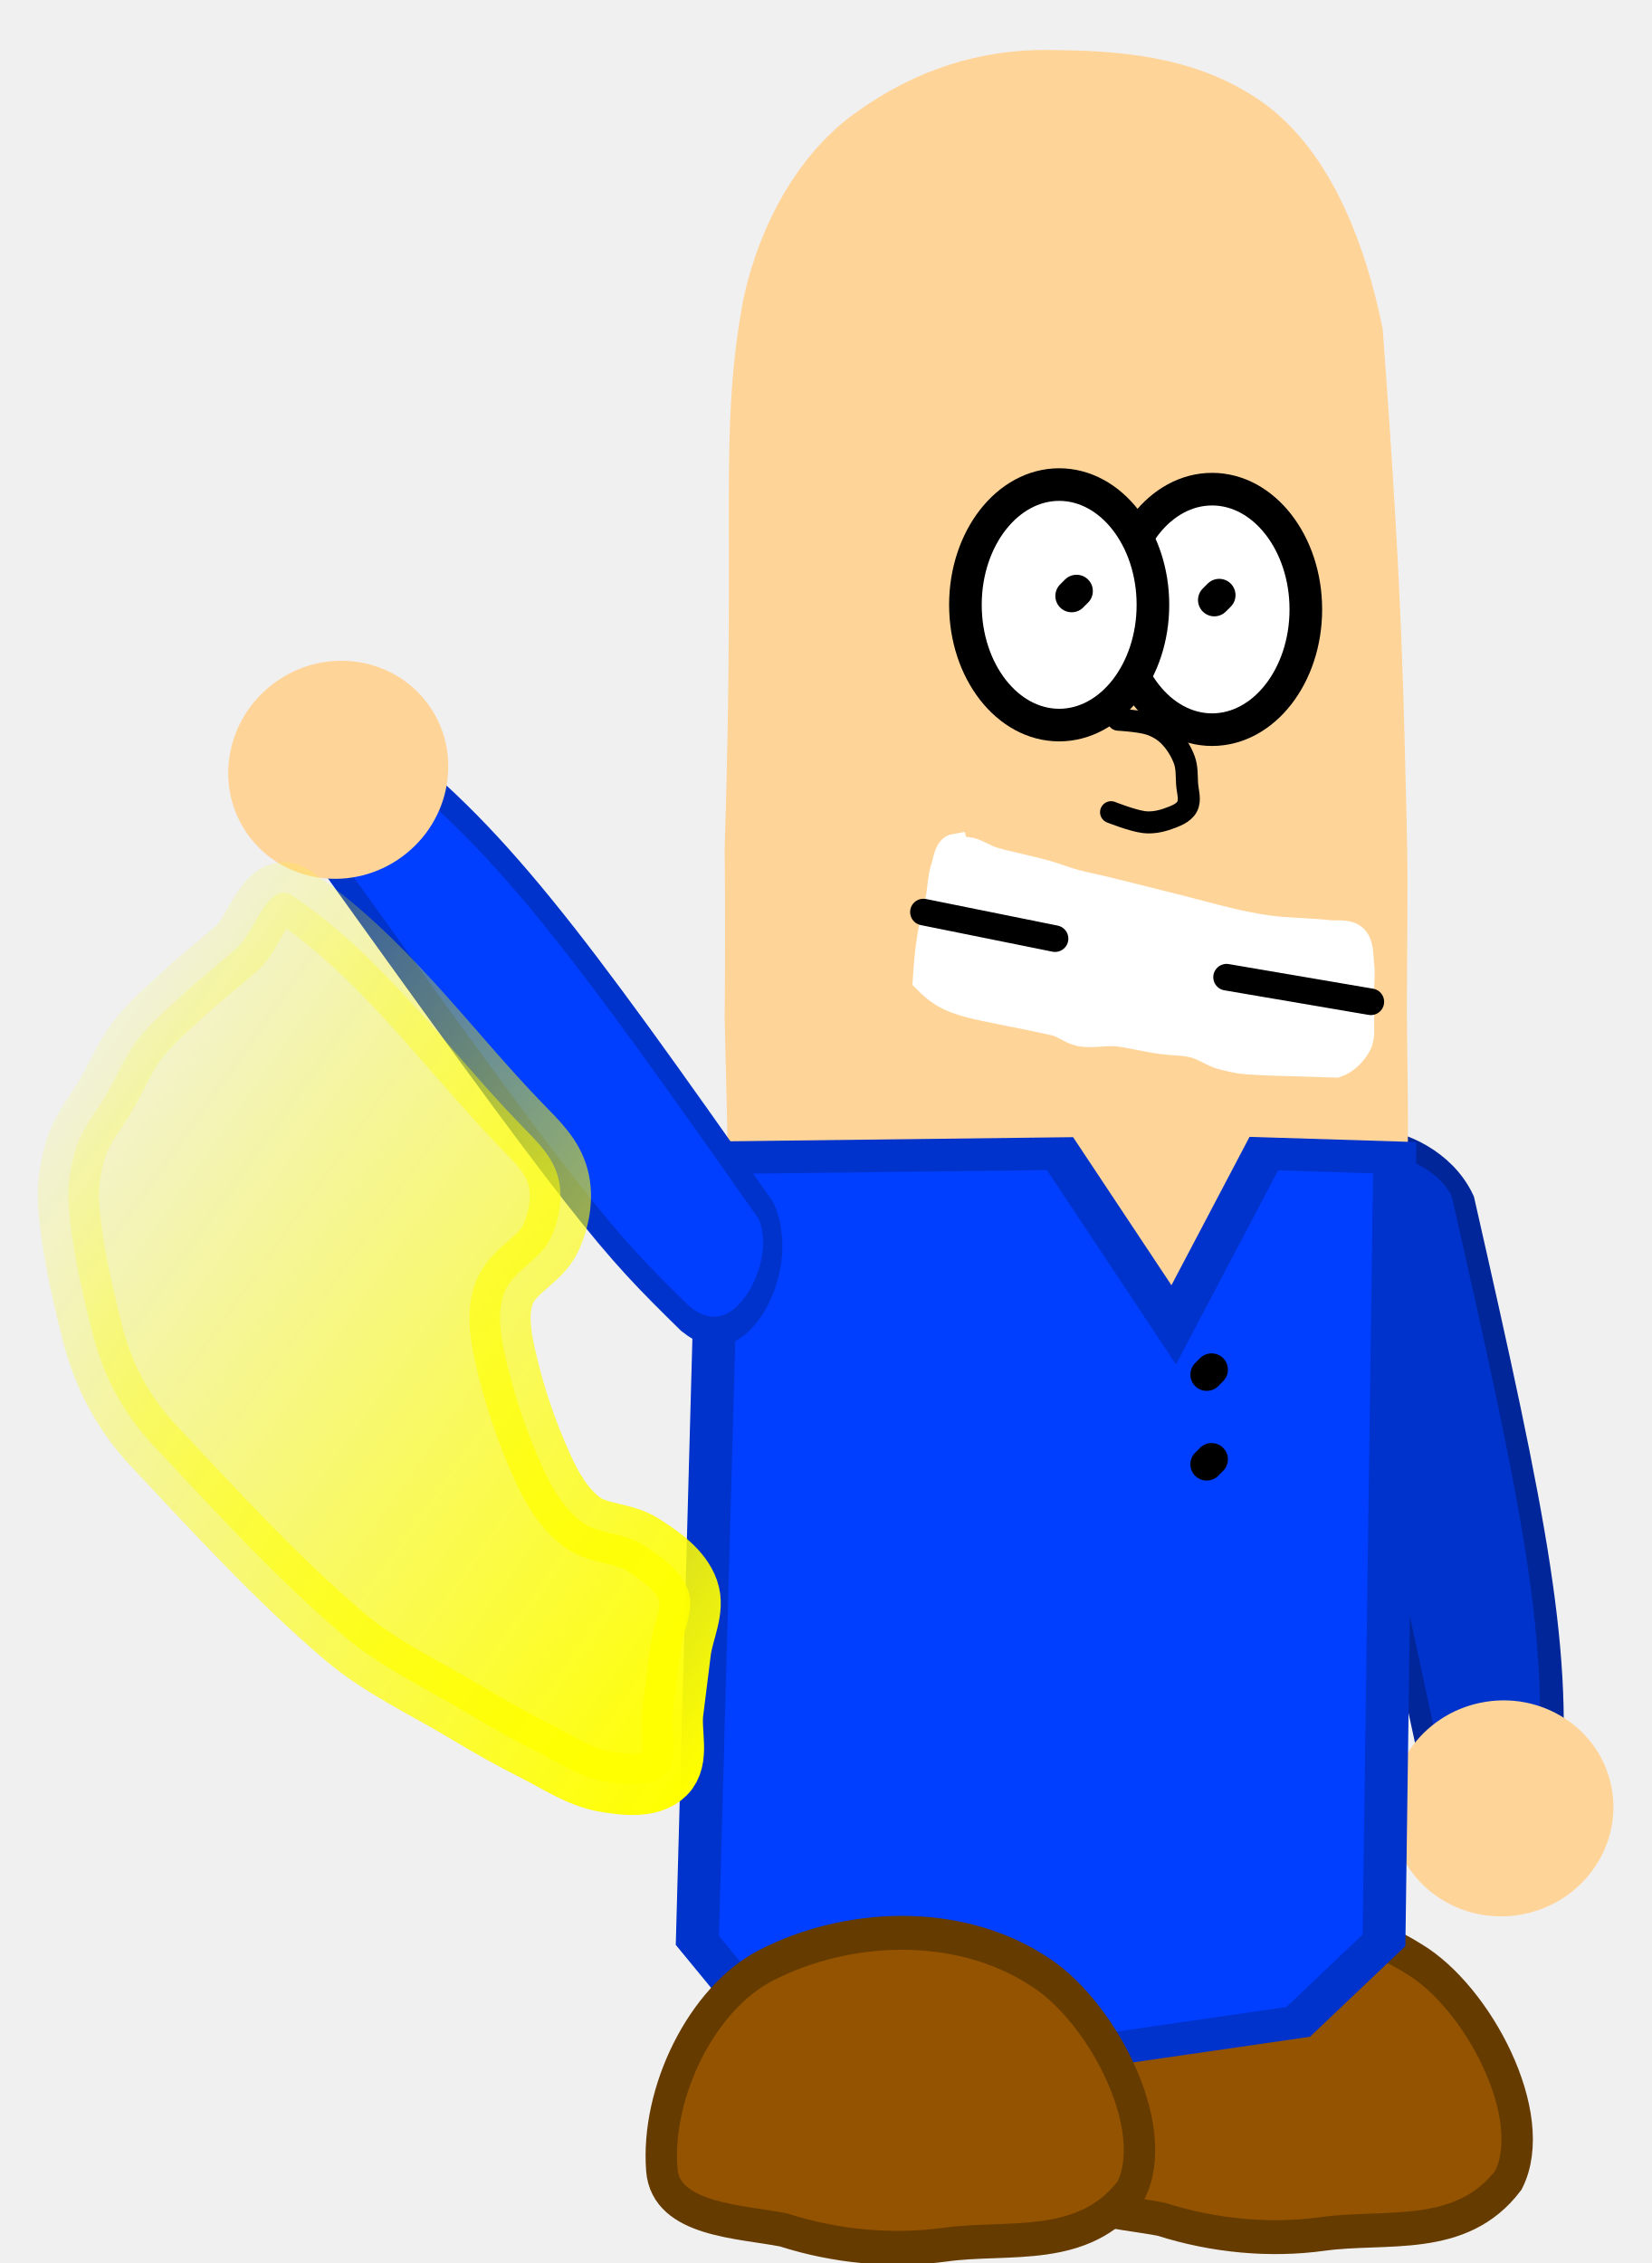
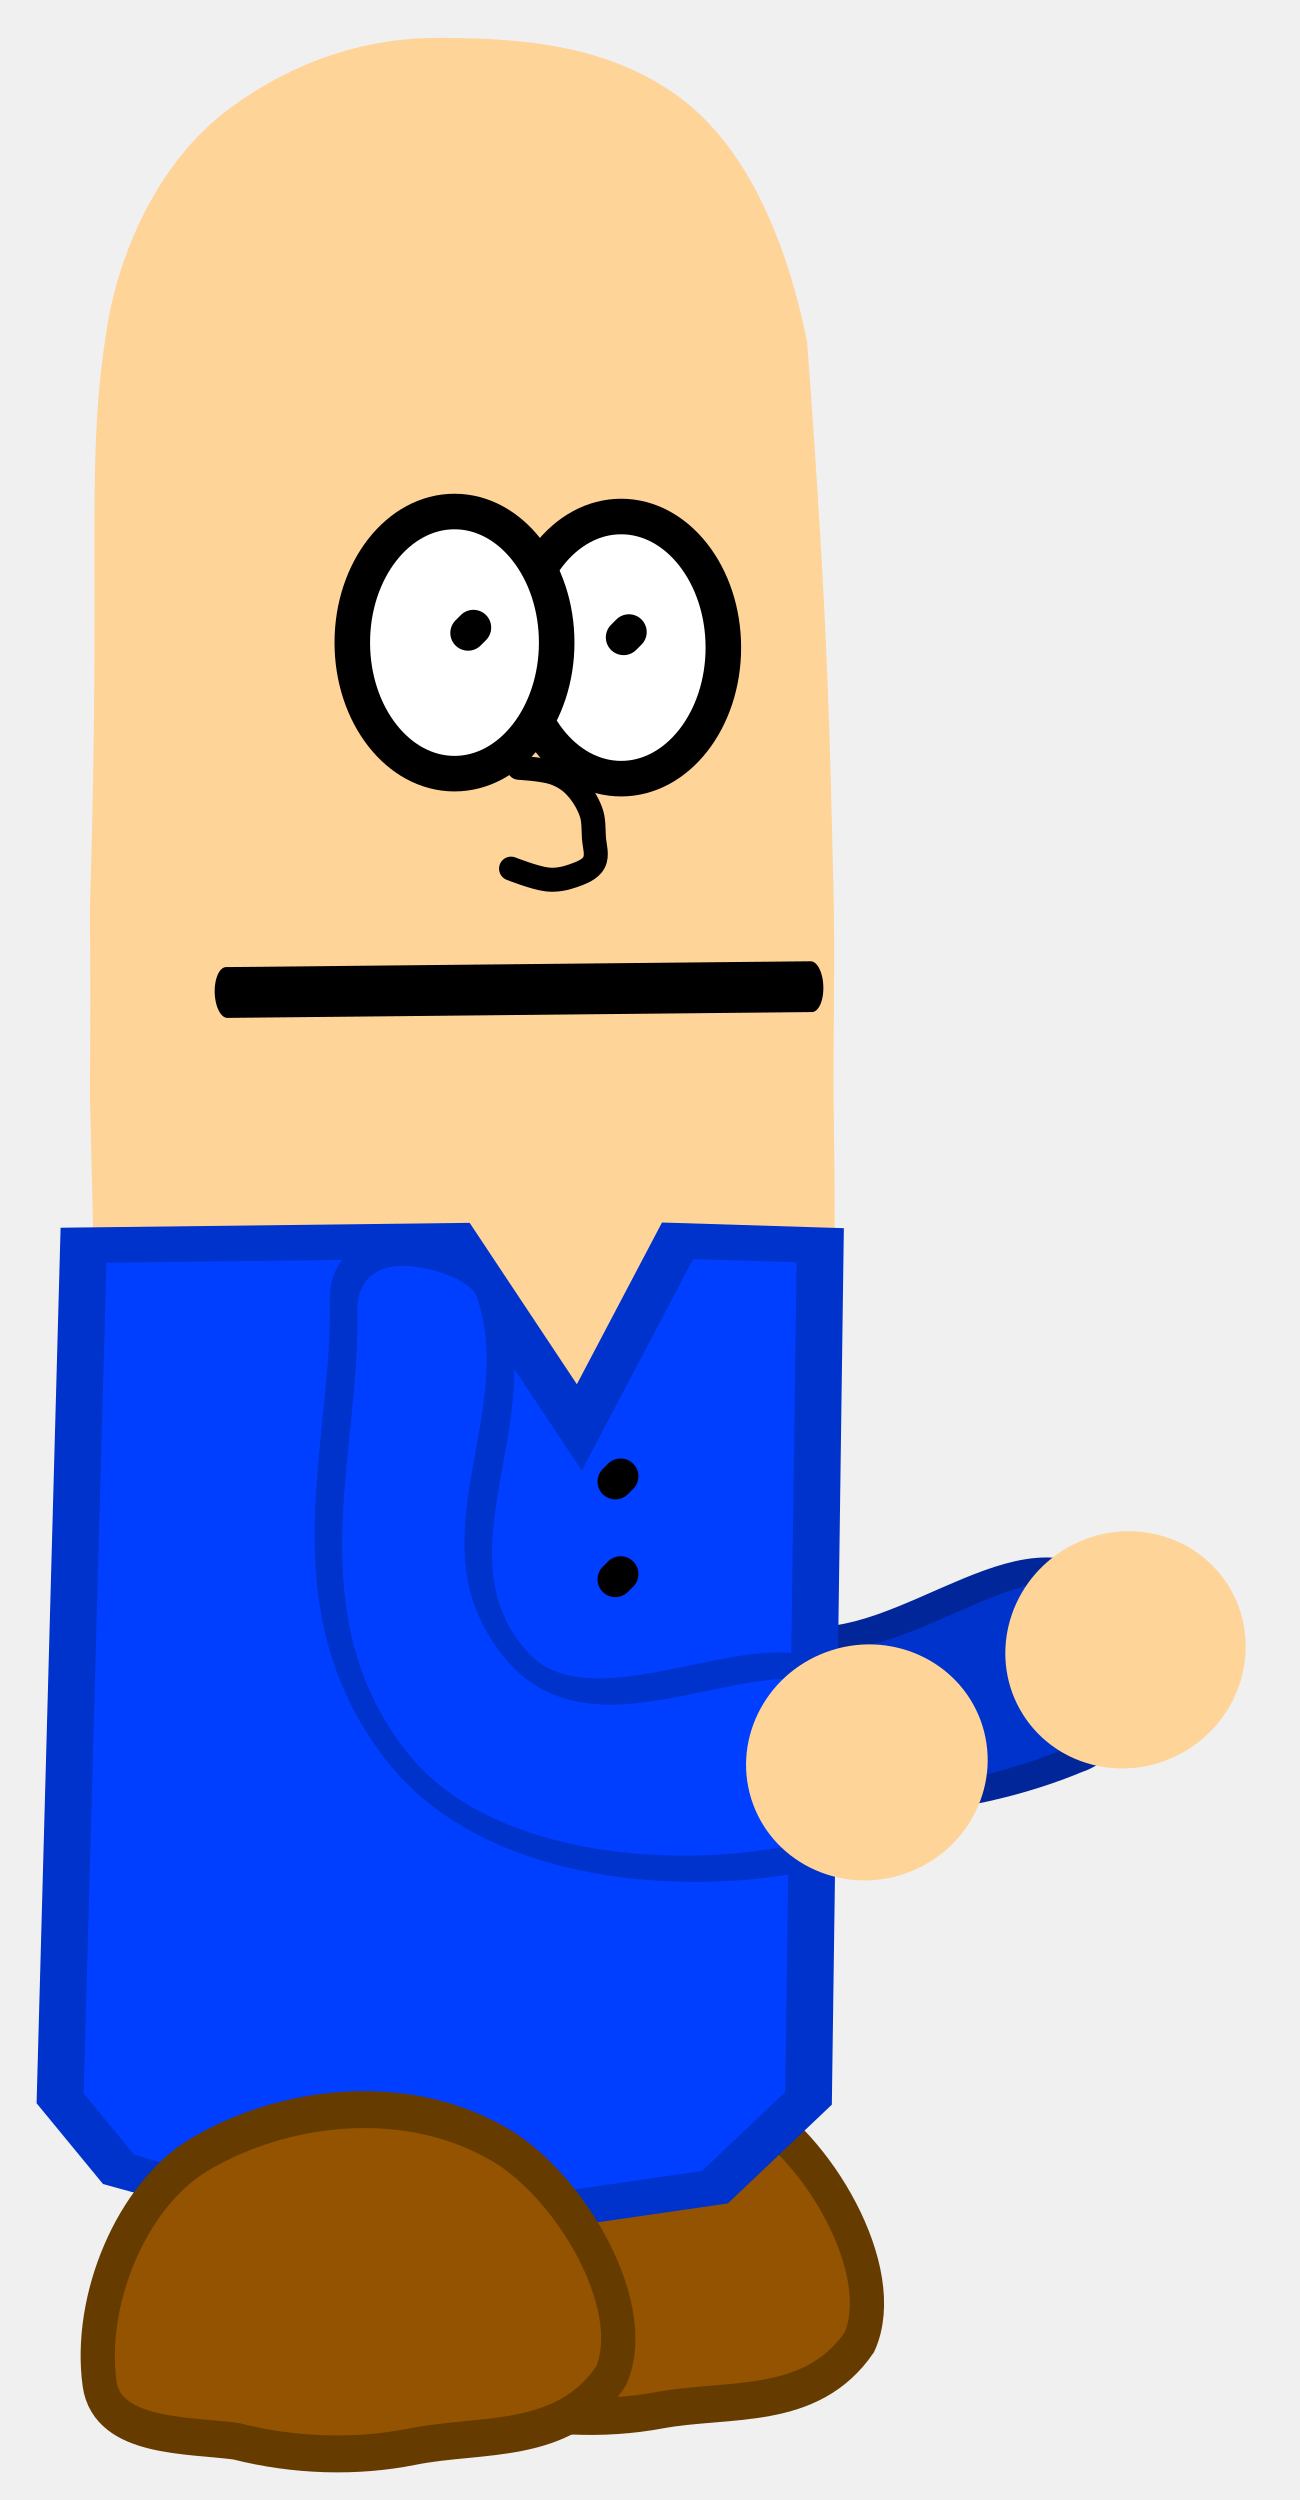
- <svg xmlns="http://www.w3.org/2000/svg" version="1.1" width="54" height="74" viewBox="-1 -1 54 74">
-   <defs>
-     <linearGradient id="grad_1" y2="1">
-       <stop offset="0" stop-color="#FFFF00" stop-opacity="0" />
-       <stop offset="1" stop-color="#FFFF00" stop-opacity="1" />
-     </linearGradient>
-     <linearGradient id="grad_2" y2="1">
-       <stop offset="0" stop-color="#FFFF00" stop-opacity="0" />
-       <stop offset="1" stop-color="#FFFF00" stop-opacity="1" />
-     </linearGradient>
-   </defs>
-   <g id="ID0.1477178898639977">
-     <path id="ID0.5619839346036315" fill="#0033CC" stroke="#002699" stroke-width="2" stroke-linecap="round" d="M 282.550 231 C 306.841 200.371 308.320 199.171 315.500 193 C 318.114 191.163 320.546 191.730 322.500 193 C 324.499 194.299 326.520 196.941 325.500 199.500 C 309.865 219.642 303.238 227.753 292 235 C 288.841 236.950 281.120 234.340 282.550 231 Z " transform="matrix(0.2402543, -0.1995181, 0.3051643, 0.3674707, -92.25, 29.75)" />
-     <path id="ID0.6155663500539958" fill="#FFD499" stroke="none" d="M 241.250 209 C 243.526 209 245.589 209.924 247.082 211.418 C 248.576 212.911 249.500 214.974 249.500 217.250 C 249.500 219.526 248.576 221.589 247.082 223.082 C 245.589 224.576 243.526 225.500 241.250 225.500 C 238.974 225.500 236.911 224.576 235.418 223.082 C 233.924 221.589 233 219.526 233 217.250 C 233 214.974 233.924 212.911 235.418 211.418 C 236.911 209.924 238.974 209 241.250 209 Z " transform="matrix(0.4319484, -0.08813901, 0.08546813, 0.4188591, -74.65, -11.6)" />
+ <svg xmlns="http://www.w3.org/2000/svg" version="1.1" width="39" height="75" viewBox="-1 -1 39 75">
+   <path id="ID0.5486297779716551" fill="#935301" stroke="#663B00" stroke-width="6" stroke-linecap="round" d="M 319.350 238.550 C 307.238 245.500 295.597 266.776 302 278 C 311.189 288.839 325.526 285.577 337.700 286.950 C 347.701 288.070 358.478 286.995 368.500 283.850 C 376.746 282.212 390.961 281.771 391.550 272.850 C 392.439 259.122 383.380 242.675 371 237 C 355.369 229.848 334.427 229.344 319.350 238.550 Z " transform="matrix(-0.1707273, 0.01078649, 0.01165046, 0.1844021, 73.1, 14.75)" />
+   <g id="ID0.39669643621891737" transform="matrix(1, 0, 0, 1, 0, -0.5)">
+     <path id="ID0.5619839346036315" fill="#0033CC" stroke="#002699" stroke-width="2" stroke-linecap="round" d="M 304.450 237.100 C 295.591 232.651 284.077 223.186 286.650 214.150 C 289.943 202.722 305.706 198.977 315.500 193 C 317.954 191.503 320.546 191.730 322.500 193 C 324.499 194.299 327.069 197.676 325.500 199.500 C 319.268 206.732 303.139 206.868 301.500 215.800 C 300.118 223.421 320.062 226.040 320.450 232.250 C 320.663 236.782 309.097 239.884 304.450 237.100 Z " transform="matrix(0.1546317, -0.2713276, 0.4149975, 0.2365103, -114.3, 78.85)" />
+     <path id="ID0.6155663500539958" fill="#FFD499" stroke="none" d="M 241.250 209 C 243.526 209 245.589 209.924 247.082 211.418 C 248.576 212.911 249.500 214.974 249.500 217.250 C 249.500 219.526 248.576 221.589 247.082 223.082 C 245.589 224.576 243.526 225.500 241.250 225.500 C 238.974 225.500 236.911 224.576 235.418 223.082 C 233.924 221.589 233 219.526 233 217.250 C 233 214.974 233.924 212.911 235.418 211.418 C 236.911 209.924 238.974 209 241.250 209 Z " transform="matrix(0.3732649, -0.234566, 0.2274579, 0.3619539, -106.7, 26.95)" />
  </g>
-   <path id="ID0.5486297779716551" fill="#935301" stroke="#663B00" stroke-width="6" stroke-linecap="round" d="M 319.350 238.550 C 307.238 245.500 295.597 266.776 302 278 C 311.189 288.839 325.526 285.577 337.700 286.950 C 347.701 288.070 358.478 286.995 368.500 283.850 C 376.746 282.212 390.961 281.771 391.550 272.850 C 392.439 259.122 383.380 242.675 371 237 C 355.369 229.848 334.427 229.344 319.350 238.550 Z " transform="matrix(-0.1710427, 0.002926786, 0.003161219, 0.1847427, 99.1, 18.05)" />
-   <path id="ID0.08809070056304336" fill="#FFD499" stroke="#FFD499" stroke-width="2" stroke-linecap="round" d="M 246 185.300 C 245.980 186.048 246.001 186.757 246 187.550 C 245.996 188.249 245.967 188.955 246 189.650 C 246.032 190.318 246.125 190.985 246.200 191.650 C 246.275 192.317 246.350 192.986 246.450 193.650 C 246.550 194.319 246.487 195.051 246.800 195.650 C 247.116 196.255 247.648 196.777 248.250 197.100 C 248.849 197.421 249.571 197.509 250.250 197.500 C 250.916 197.492 251.639 197.409 252.200 197.050 C 252.769 196.685 253.158 196.060 253.450 195.450 C 253.738 194.849 253.850 194.164 253.900 193.500 C 254.047 191.545 254.095 189.568 254.150 187.600 C 254.143 186.901 254.142 186.200 254.150 185.500 C 253.991 181.252 254.228 180.358 253.900 178.850 C 253.715 178.142 253.282 177.502 252.700 177.150 C 251.952 176.691 251.161 176.494 250.350 176.500 C 249.410 176.507 248.387 176.551 247.600 177.050 C 246.923 177.494 246.549 178.360 246.350 179.150 C 246.053 182.515 246.050 183.695 246 185.300 Z " transform="matrix(-2.197936, 0, 0, 2.616148, 583.5, -458.5)" />
-   <path id="ID0.0726902256719768" fill="#003FFF" stroke="#0032CC" stroke-width="2" stroke-linecap="round" d="M 209.500 227.500 L 209 179.500 L 215.100 179.250 L 219.300 189.750 L 224.600 179.250 L 240.500 179.500 L 241.500 227.500 L 239 231.500 L 233.500 233.500 L 224 234.500 L 213.500 232.500 L 209.500 227.500 Z " transform="matrix(-0.7016416, 0, 0, 0.5331858, 191.25, -58.85)" />
-   <path id="ID0.8850112343207002" fill="none" stroke="#000000" stroke-width="2" stroke-linecap="round" d="M 240.500 194 L 240.800 194.300 " transform="matrix(-0.5331858, 0, 0, 0.5331858, 166.85, -59.65)" />
-   <path id="ID0.16972909634932876" fill="none" stroke="#000000" stroke-width="2" stroke-linecap="round" d="M 240.500 199.500 L 240.800 199.800 " transform="matrix(-0.5331858, 0, 0, 0.5331858, 166.85, -59.65)" />
-   <g id="ID0.1477178898639977">
-     <path id="ID0.5619839346036315" fill="#003FFF" stroke="#0033CC" stroke-width="2" stroke-linecap="round" d="M 282.550 231 C 306.841 200.371 308.320 199.171 315.500 193 C 318.114 191.163 320.546 191.730 322.500 193 C 324.499 194.299 326.520 196.941 325.500 199.500 C 309.865 219.642 303.238 227.753 292 235 C 288.841 236.950 281.120 234.340 282.550 231 Z " transform="matrix(0.3091393, -0.04429984, -0.06775698, -0.4728309, -63.05, 147.35)" />
-     <path id="ID0.6155663500539958" fill="#FFD499" stroke="none" d="M 241.250 209 C 243.526 209 245.589 209.924 247.082 211.418 C 248.576 212.911 249.500 214.974 249.500 217.250 C 249.500 219.526 248.576 221.589 247.082 223.082 C 245.589 224.576 243.526 225.500 241.250 225.500 C 238.974 225.500 236.911 224.576 235.418 223.082 C 233.924 221.589 233 219.526 233 217.250 C 233 214.974 233.924 212.911 235.418 211.418 C 236.911 209.924 238.974 209 241.250 209 Z " transform="matrix(0.3551565, -0.2611739, -0.2532596, -0.3443942, -20.6, 162)" />
+   <path id="ID0.08809070056304336" fill="#FFD499" stroke="#FFD499" stroke-width="2" stroke-linecap="round" d="M 246 185.300 C 245.980 186.048 246.001 186.757 246 187.550 C 245.996 188.249 245.967 188.955 246 189.650 C 246.032 190.318 246.125 190.985 246.200 191.650 C 246.275 192.317 246.350 192.986 246.450 193.650 C 246.550 194.319 246.487 195.051 246.800 195.650 C 247.116 196.255 247.648 196.777 248.250 197.100 C 248.849 197.421 249.571 197.509 250.250 197.500 C 250.916 197.492 251.639 197.409 252.200 197.050 C 252.769 196.685 253.158 196.060 253.450 195.450 C 253.738 194.849 253.850 194.164 253.900 193.500 C 254.047 191.545 254.095 189.568 254.150 187.600 C 254.143 186.901 254.142 186.200 254.150 185.500 C 253.991 181.252 254.228 180.358 253.900 178.850 C 253.715 178.142 253.282 177.502 252.700 177.150 C 251.952 176.691 251.161 176.494 250.350 176.500 C 249.410 176.507 248.387 176.551 247.600 177.050 C 246.923 177.494 246.549 178.360 246.350 179.150 C 246.053 182.515 246.050 183.695 246 185.300 Z " transform="matrix(-2.197936, 0, 0, 2.616148, 562.5, -459)" />
+   <path id="ID0.0726902256719768" fill="#003FFF" stroke="#0032CC" stroke-width="2" stroke-linecap="round" d="M 209.500 227.500 L 209 179.500 L 215.100 179.250 L 219.300 189.750 L 224.600 179.250 L 240.500 179.500 L 241.500 227.500 L 239 231.500 L 233.500 233.500 L 224 234.500 L 213.500 232.500 L 209.500 227.500 Z " transform="matrix(-0.7016416, 0, 0, 0.5331858, 170.25, -59.35)" />
+   <path id="ID0.8850112343207002" fill="none" stroke="#000000" stroke-width="2" stroke-linecap="round" d="M 240.500 194 L 240.800 194.300 " transform="matrix(-0.5331858, 0, 0, 0.5331858, 145.85, -60.15)" />
+   <path id="ID0.16972909634932876" fill="none" stroke="#000000" stroke-width="2" stroke-linecap="round" d="M 240.500 199.500 L 240.800 199.800 " transform="matrix(-0.5331858, 0, 0, 0.5331858, 145.85, -60.15)" />
+   <path id="ID0.643749819137156" fill="#FFFFFF" stroke="#000000" stroke-width="2" d="M 234.750 143.750 C 236.336 143.750 237.774 144.576 238.815 145.911 C 239.856 147.247 240.500 149.090 240.500 151.125 C 240.500 153.160 239.856 155.003 238.815 156.339 C 237.774 157.674 236.336 158.500 234.750 158.500 C 233.164 158.500 231.726 157.674 230.685 156.339 C 229.644 155.003 229 153.160 229 151.125 C 229 149.090 229.644 147.247 230.685 145.911 C 231.726 144.576 233.164 143.750 234.750 143.750 Z " transform="matrix(-0.5331858, 0, 0, 0.5331858, 142.8, -62.15)" />
+   <path id="ID0.643749819137156" fill="#FFFFFF" stroke="#000000" stroke-width="2" d="M 234.750 143.750 C 236.336 143.750 237.774 144.576 238.815 145.911 C 239.856 147.247 240.500 149.090 240.500 151.125 C 240.500 153.160 239.856 155.003 238.815 156.339 C 237.774 157.674 236.336 158.500 234.750 158.500 C 233.164 158.500 231.726 157.674 230.685 156.339 C 229.644 155.003 229 153.160 229 151.125 C 229 149.090 229.644 147.247 230.685 145.911 C 231.726 144.576 233.164 143.750 234.750 143.750 Z " transform="matrix(-0.5331858, 0, 0, 0.5331858, 137.8, -62.3)" />
+   <path id="ID0.7692075585946441" fill="none" stroke="#000000" stroke-width="2" stroke-linecap="round" d="M 233.750 150.250 L 234.050 150.550 " transform="matrix(-0.5331858, 0, 0, 0.5331858, 142.5, -62.15)" />
+   <path id="ID0.731148752849549" fill="none" stroke="#000000" stroke-width="2" stroke-linecap="round" d="M 242.500 150 L 242.800 150.300 " transform="matrix(-0.5331858, 0, 0, 0.5331858, 142.5, -62.15)" />
+   <path id="ID0.17161718104034662" fill="none" stroke="#000000" stroke-width="2" stroke-linecap="round" d="M 219.500 178 L 268 177.500 " transform="matrix(-0.361321, 0.01145536, 0.02414957, 0.7617175, 98.35, -109.5)" />
+   <path id="ID0.8540973095223308" fill="none" stroke="#000000" stroke-width="2" stroke-linecap="round" d="M 255.250 160.850 C 255.250 160.850 253.312 160.956 252.400 161.250 C 251.731 161.466 251.089 161.846 250.600 162.350 C 250.012 162.957 249.545 163.708 249.250 164.500 C 248.999 165.176 249.042 165.930 249 166.650 C 248.959 167.348 248.664 168.136 249 168.750 C 249.330 169.354 250.102 169.617 250.750 169.850 C 251.430 170.094 252.182 170.234 252.900 170.150 C 253.936 170.029 255.900 169.250 255.900 169.250 " transform="matrix(-0.3601734, 0, 0, 0.3601734, 106.5, -35.9)" />
+   <g id="ID0.39669643621891737" transform="matrix(1, 0, 0, 1, 0, -0.5)">
+     <path id="ID0.5619839346036315" fill="#003FFF" stroke="#0032CC" stroke-width="2" stroke-linecap="round" d="M 304.450 237.100 C 295.591 232.651 284.077 223.186 286.650 214.150 C 289.943 202.722 305.706 198.977 315.500 193 C 317.954 191.503 320.546 191.730 322.500 193 C 324.499 194.299 327.069 197.676 325.500 199.500 C 319.268 206.732 303.139 206.868 301.500 215.800 C 300.118 223.421 320.062 226.040 320.450 232.250 C 320.663 236.782 309.097 239.884 304.450 237.100 Z " transform="matrix(0.2073317, -0.2335448, 0.3572085, 0.3171153, -125.05, 51.2)" />
+     <path id="ID0.6155663500539958" fill="#FFD499" stroke="none" d="M 241.250 209 C 243.526 209 245.589 209.924 247.082 211.418 C 248.576 212.911 249.500 214.974 249.500 217.250 C 249.500 219.526 248.576 221.589 247.082 223.082 C 245.589 224.576 243.526 225.500 241.250 225.500 C 238.974 225.500 236.911 224.576 235.418 223.082 C 233.924 221.589 233 219.526 233 217.250 C 233 214.974 233.924 212.911 235.418 211.418 C 236.911 209.924 238.974 209 241.250 209 Z " transform="matrix(0.4136601, -0.1524245, 0.1478056, 0.401125, -106.9, 2)" />
  </g>
-   <path id="ID0.5486297779716551" fill="#935301" stroke="#663B00" stroke-width="6" stroke-linecap="round" d="M 319.350 238.550 C 307.238 245.500 295.597 266.776 302 278 C 311.189 288.839 325.526 285.577 337.700 286.950 C 347.701 288.070 358.478 286.995 368.500 283.850 C 376.746 282.212 390.961 281.771 391.550 272.850 C 392.439 259.122 383.380 242.675 371 237 C 355.369 229.848 334.427 229.344 319.350 238.550 Z " transform="matrix(-0.1710427, 0.002926786, 0.003161219, 0.1847427, 86.75, 18.4)" />
-   <path id="ID0.643749819137156" fill="#FFFFFF" stroke="#000000" stroke-width="2" d="M 234.750 143.750 C 236.336 143.750 237.774 144.576 238.815 145.911 C 239.856 147.247 240.500 149.090 240.500 151.125 C 240.500 153.160 239.856 155.003 238.815 156.339 C 237.774 157.674 236.336 158.500 234.750 158.500 C 233.164 158.500 231.726 157.674 230.685 156.339 C 229.644 155.003 229 153.160 229 151.125 C 229 149.090 229.644 147.247 230.685 145.911 C 231.726 144.576 233.164 143.750 234.750 143.750 Z " transform="matrix(-0.5331858, 0, 0, 0.5331858, 163.8, -61.65)" />
-   <path id="ID0.643749819137156" fill="#FFFFFF" stroke="#000000" stroke-width="2" d="M 234.750 143.750 C 236.336 143.750 237.774 144.576 238.815 145.911 C 239.856 147.247 240.500 149.090 240.500 151.125 C 240.500 153.160 239.856 155.003 238.815 156.339 C 237.774 157.674 236.336 158.500 234.750 158.500 C 233.164 158.500 231.726 157.674 230.685 156.339 C 229.644 155.003 229 153.160 229 151.125 C 229 149.090 229.644 147.247 230.685 145.911 C 231.726 144.576 233.164 143.750 234.750 143.750 Z " transform="matrix(-0.5331858, 0, 0, 0.5331858, 158.8, -61.8)" />
-   <path id="ID0.7692075585946441" fill="none" stroke="#000000" stroke-width="2" stroke-linecap="round" d="M 233.750 150.250 L 234.050 150.550 " transform="matrix(-0.5331858, 0, 0, 0.5331858, 163.5, -61.65)" />
-   <path id="ID0.731148752849549" fill="none" stroke="#000000" stroke-width="2" stroke-linecap="round" d="M 242.500 150 L 242.800 150.300 " transform="matrix(-0.5331858, 0, 0, 0.5331858, 163.5, -61.65)" />
-   <path id="ID0.8540973095223308" fill="none" stroke="#000000" stroke-width="2" stroke-linecap="round" d="M 255.250 160.850 C 255.250 160.850 253.312 160.956 252.400 161.250 C 251.731 161.466 251.089 161.846 250.600 162.350 C 250.012 162.957 249.545 163.708 249.250 164.500 C 248.999 165.176 249.042 165.930 249 166.650 C 248.959 167.348 248.664 168.136 249 168.750 C 249.330 169.354 250.102 169.617 250.750 169.850 C 251.430 170.094 252.182 170.234 252.900 170.150 C 253.936 170.029 255.900 169.250 255.900 169.250 " transform="matrix(-0.3601734, 0, 0, 0.3601734, 127.5, -35.4)" />
-   <path id="ID0.07236457336694002" fill="url(#grad_1)" stroke="url(#grad_2)" stroke-width="2" stroke-linecap="round" d="M 215.500 161.250 C 218.490 163.226 220.654 166.333 223 168.750 C 223.597 169.365 224.065 169.808 224.250 170.500 C 224.423 171.149 224.284 171.892 224 172.500 C 223.675 173.196 222.785 173.537 222.500 174.250 C 222.253 174.868 222.359 175.599 222.500 176.250 C 222.780 177.536 223.205 178.802 223.750 180 C 224.046 180.652 224.432 181.313 225 181.750 C 225.564 182.184 226.402 182.115 227 182.500 C 227.594 182.882 228.262 183.335 228.500 184 C 228.726 184.632 228.333 185.334 228.250 186 C 228.167 186.666 228.083 187.334 228 188 C 227.917 188.666 228.225 189.525 227.750 190 C 227.275 190.475 226.411 190.367 225.750 190.250 C 224.943 190.108 224.233 189.617 223.500 189.250 C 222.733 188.867 221.985 188.441 221.250 188 C 219.903 187.192 218.445 186.520 217.250 185.500 C 215.011 183.589 213.013 181.397 211 179.250 C 210.497 178.713 210.087 178.132 209.750 177.500 C 209.415 176.872 209.173 176.190 209 175.500 C 208.671 174.185 208.363 172.851 208.250 171.500 C 208.194 170.831 208.288 170.137 208.500 169.500 C 208.712 168.863 209.167 168.333 209.500 167.750 C 209.833 167.167 210.091 166.532 210.500 166 C 210.931 165.440 211.481 164.979 212 164.500 C 212.564 163.979 213.171 163.502 213.750 163 C 214.317 162.505 214.723 160.874 215.500 161.250 Z " transform="matrix(1, 0, 0, 1, -207, -133)" />
-   <g id="ID0.4722441751509905" transform="matrix(0.4347826, 0, 0, 0.4347826, 28.5, 26.15)">
-     <path id="ID0.36374237248674035" fill="#FFFFFF" stroke="#FFFFFF" stroke-width="2" stroke-linecap="round" d="M 255.650 198 C 256.477 197.339 257.355 198.205 258.300 198.500 C 258.955 198.705 259.634 198.833 260.300 199 C 260.966 199.167 261.640 199.311 262.300 199.500 C 263.039 199.711 263.759 199.996 264.500 200.200 C 265.209 200.395 265.936 200.525 266.650 200.700 C 268.650 201.191 270.653 201.695 272.650 202.200 C 273.484 202.411 274.315 202.643 275.150 202.850 C 275.864 203.026 276.579 203.206 277.300 203.350 C 277.995 203.489 278.696 203.616 279.400 203.700 C 280.096 203.783 280.801 203.799 281.500 203.850 C 282.166 203.899 282.837 203.917 283.500 204 C 284.171 204.084 285.007 203.887 285.500 204.350 C 286 204.820 285.915 205.669 286 206.350 C 286.083 207.011 286 207.684 286 208.350 C 286 209.016 286.033 209.685 286 210.350 C 285.967 211.018 286.113 211.758 285.800 212.350 C 285.453 213.006 284.849 213.612 284.150 213.850 C 280.526 213.723 279.179 213.736 277.400 213.600 C 276.723 213.550 276.054 213.384 275.400 213.200 C 274.716 212.966 274.100 212.519 273.400 212.350 C 272.668 212.173 271.897 212.196 271.150 212.100 C 269.900 211.943 268.782 211.629 267.650 211.500 C 266.694 211.429 265.720 211.664 264.900 211.500 C 264.228 211.362 263.702 210.887 263 210.700 C 256.578 209.278 255.252 209.498 253.300 207.500 C 253.546 203.385 254.079 202.581 254.300 201.200 C 254.412 200.500 254.431 199.774 254.650 199.100 C 254.836 198.526 254.905 197.598 255.500 197.500 Z " transform="matrix(1, 0, 0, 1, -251.5, -196.25)" />
-     <path id="ID0.22580166859552264" fill="none" stroke="#000000" stroke-width="2" stroke-linecap="round" d="M 253.100 202.400 L 263 204.400 " transform="matrix(1, 0, 0, 1, -251.5, -196.25)" />
-     <path id="ID0.35463656252250075" fill="none" stroke="#000000" stroke-width="2" stroke-linecap="round" d="M 286.750 209.150 L 275.900 207.300 " transform="matrix(1, 0, 0, 1, -251.5, -196.25)" />
-   </g>
+   <path id="ID0.5486297779716551" fill="#935301" stroke="#663B00" stroke-width="6" stroke-linecap="round" d="M 319.350 238.550 C 307.238 245.500 295.597 266.776 302 278 C 311.189 288.839 325.526 285.577 337.700 286.950 C 347.701 288.070 358.478 286.995 368.500 283.850 C 376.746 282.212 390.961 281.771 391.550 272.850 C 392.439 259.122 383.380 242.675 371 237 C 355.369 229.848 334.427 229.344 319.350 238.550 Z " transform="matrix(-0.1705505, 0.0132925, 0.01435719, 0.1842111, 64.85, 15.05)" />
</svg>
